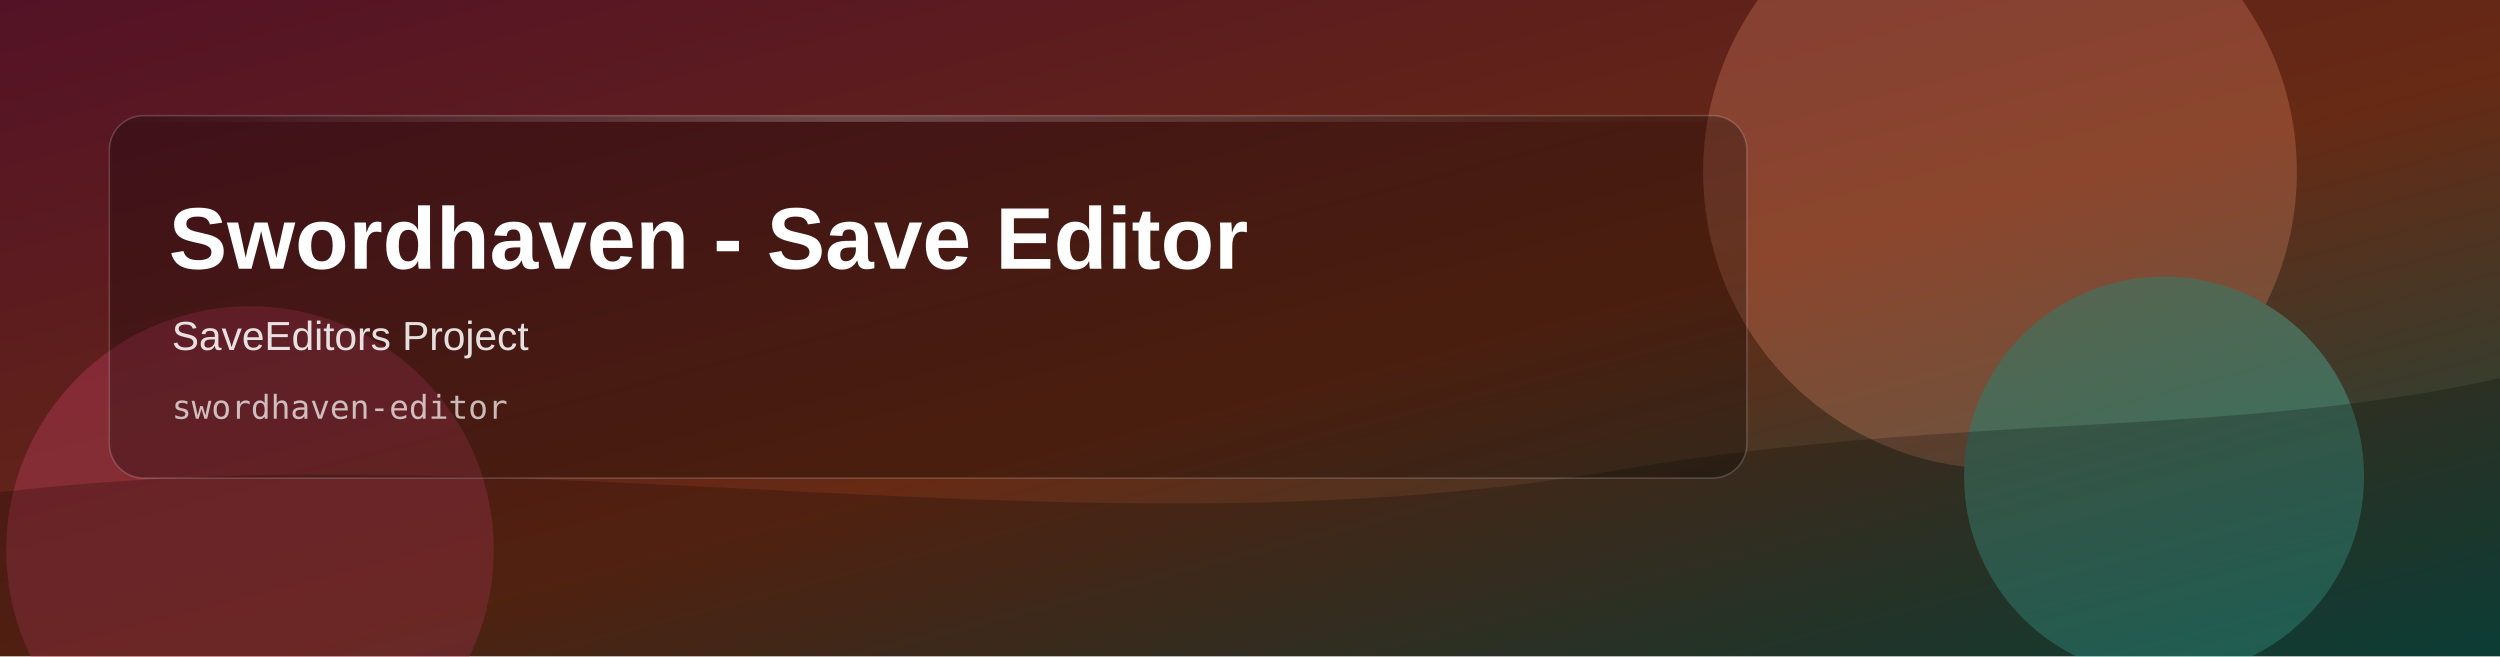
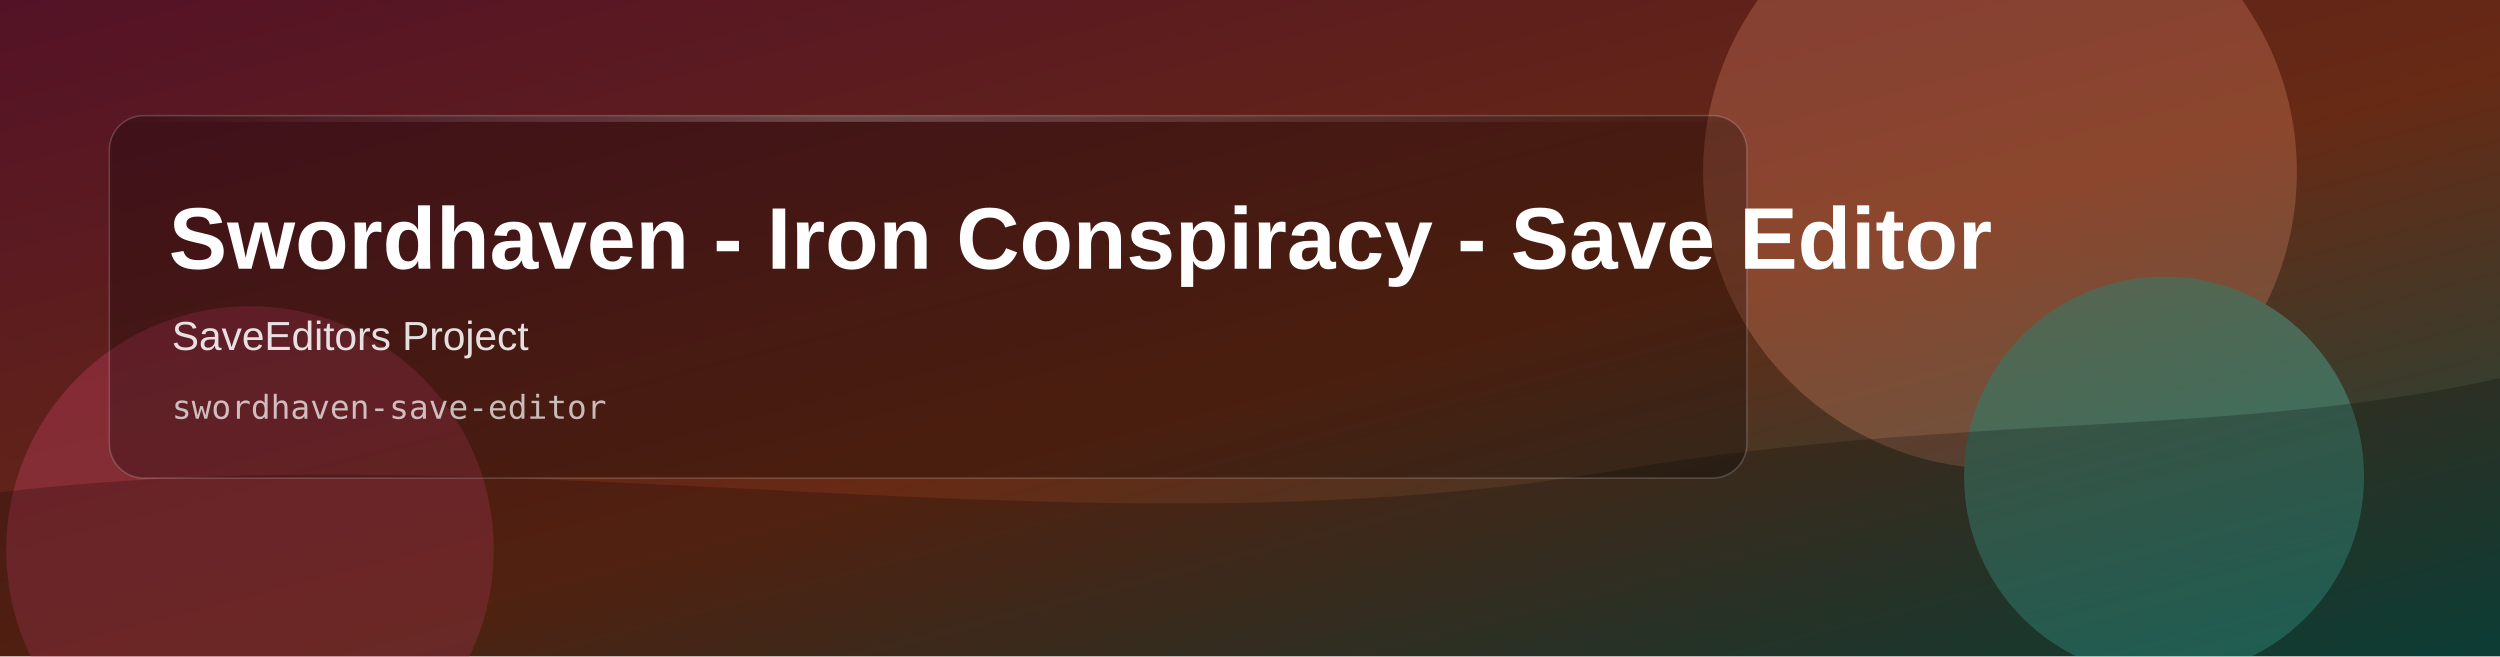
<svg xmlns="http://www.w3.org/2000/svg" width="1600" height="420" viewBox="0 0 1600 420" role="img" aria-labelledby="t d">
  <defs>
    <linearGradient id="bg" x1="0" y1="0" x2="1" y2="1">
      <stop offset="0%" stop-color="hsl(341 64% 20%)" />
      <stop offset="55%" stop-color="hsl(16 68% 24%)" />
      <stop offset="100%" stop-color="hsl(171 70% 18%)" />
    </linearGradient>
    <linearGradient id="shine" x1="0" y1="0" x2="1" y2="0">
      <stop offset="0%" stop-color="hsla(0 0% 100% / .00)" />
      <stop offset="45%" stop-color="hsla(0 0% 100% / .22)" />
      <stop offset="100%" stop-color="hsla(0 0% 100% / .00)" />
    </linearGradient>
  </defs>
  <rect width="1600" height="420" fill="url(#bg)" />
  <g opacity="0.28">
    <circle cx="1280" cy="110" r="190" fill="hsl(16 75% 68%)" />
    <circle cx="1385" cy="305" r="128" fill="hsl(171 80% 62%)" />
    <circle cx="160" cy="352" r="156" fill="hsl(341 72% 58%)" />
  </g>
  <path d="M0 315 C 340 275, 700 360, 1040 300 C 1260 264, 1430 280, 1600 242 L1600 420 L0 420 Z" fill="hsla(0 0% 0% / .22)" />
  <rect x="70" y="74" width="1048" height="232" rx="22" fill="hsla(0 0% 0% / .28)" stroke="hsla(0 0% 100% / .18)" />
  <rect x="70" y="74" width="1048" height="4" fill="url(#shine)" />
-   <text x="108" y="172" fill="white" font-family="Segoe UI, Helvetica Neue, Arial, sans-serif" font-size="56" font-weight="700">Swordhaven - Save Editor</text>
+   <text x="108" y="172" fill="white" font-family="Segoe UI, Helvetica Neue, Arial, sans-serif" font-size="56" font-weight="700">Swordhaven - Iron Conspiracy - Save Editor</text>
  <text x="110" y="224" fill="hsla(0 0% 100% / .86)" font-family="Segoe UI, Helvetica Neue, Arial, sans-serif" font-size="26">SaveEditors Project</text>
-   <text x="110" y="268" fill="hsla(0 0% 100% / .70)" font-family="Consolas, Menlo, monospace" font-size="21">swordhaven-editor</text>
+   <text x="110" y="268" fill="hsla(0 0% 100% / .70)" font-family="Consolas, Menlo, monospace" font-size="21">swordhaven-save-editor</text>
</svg>
